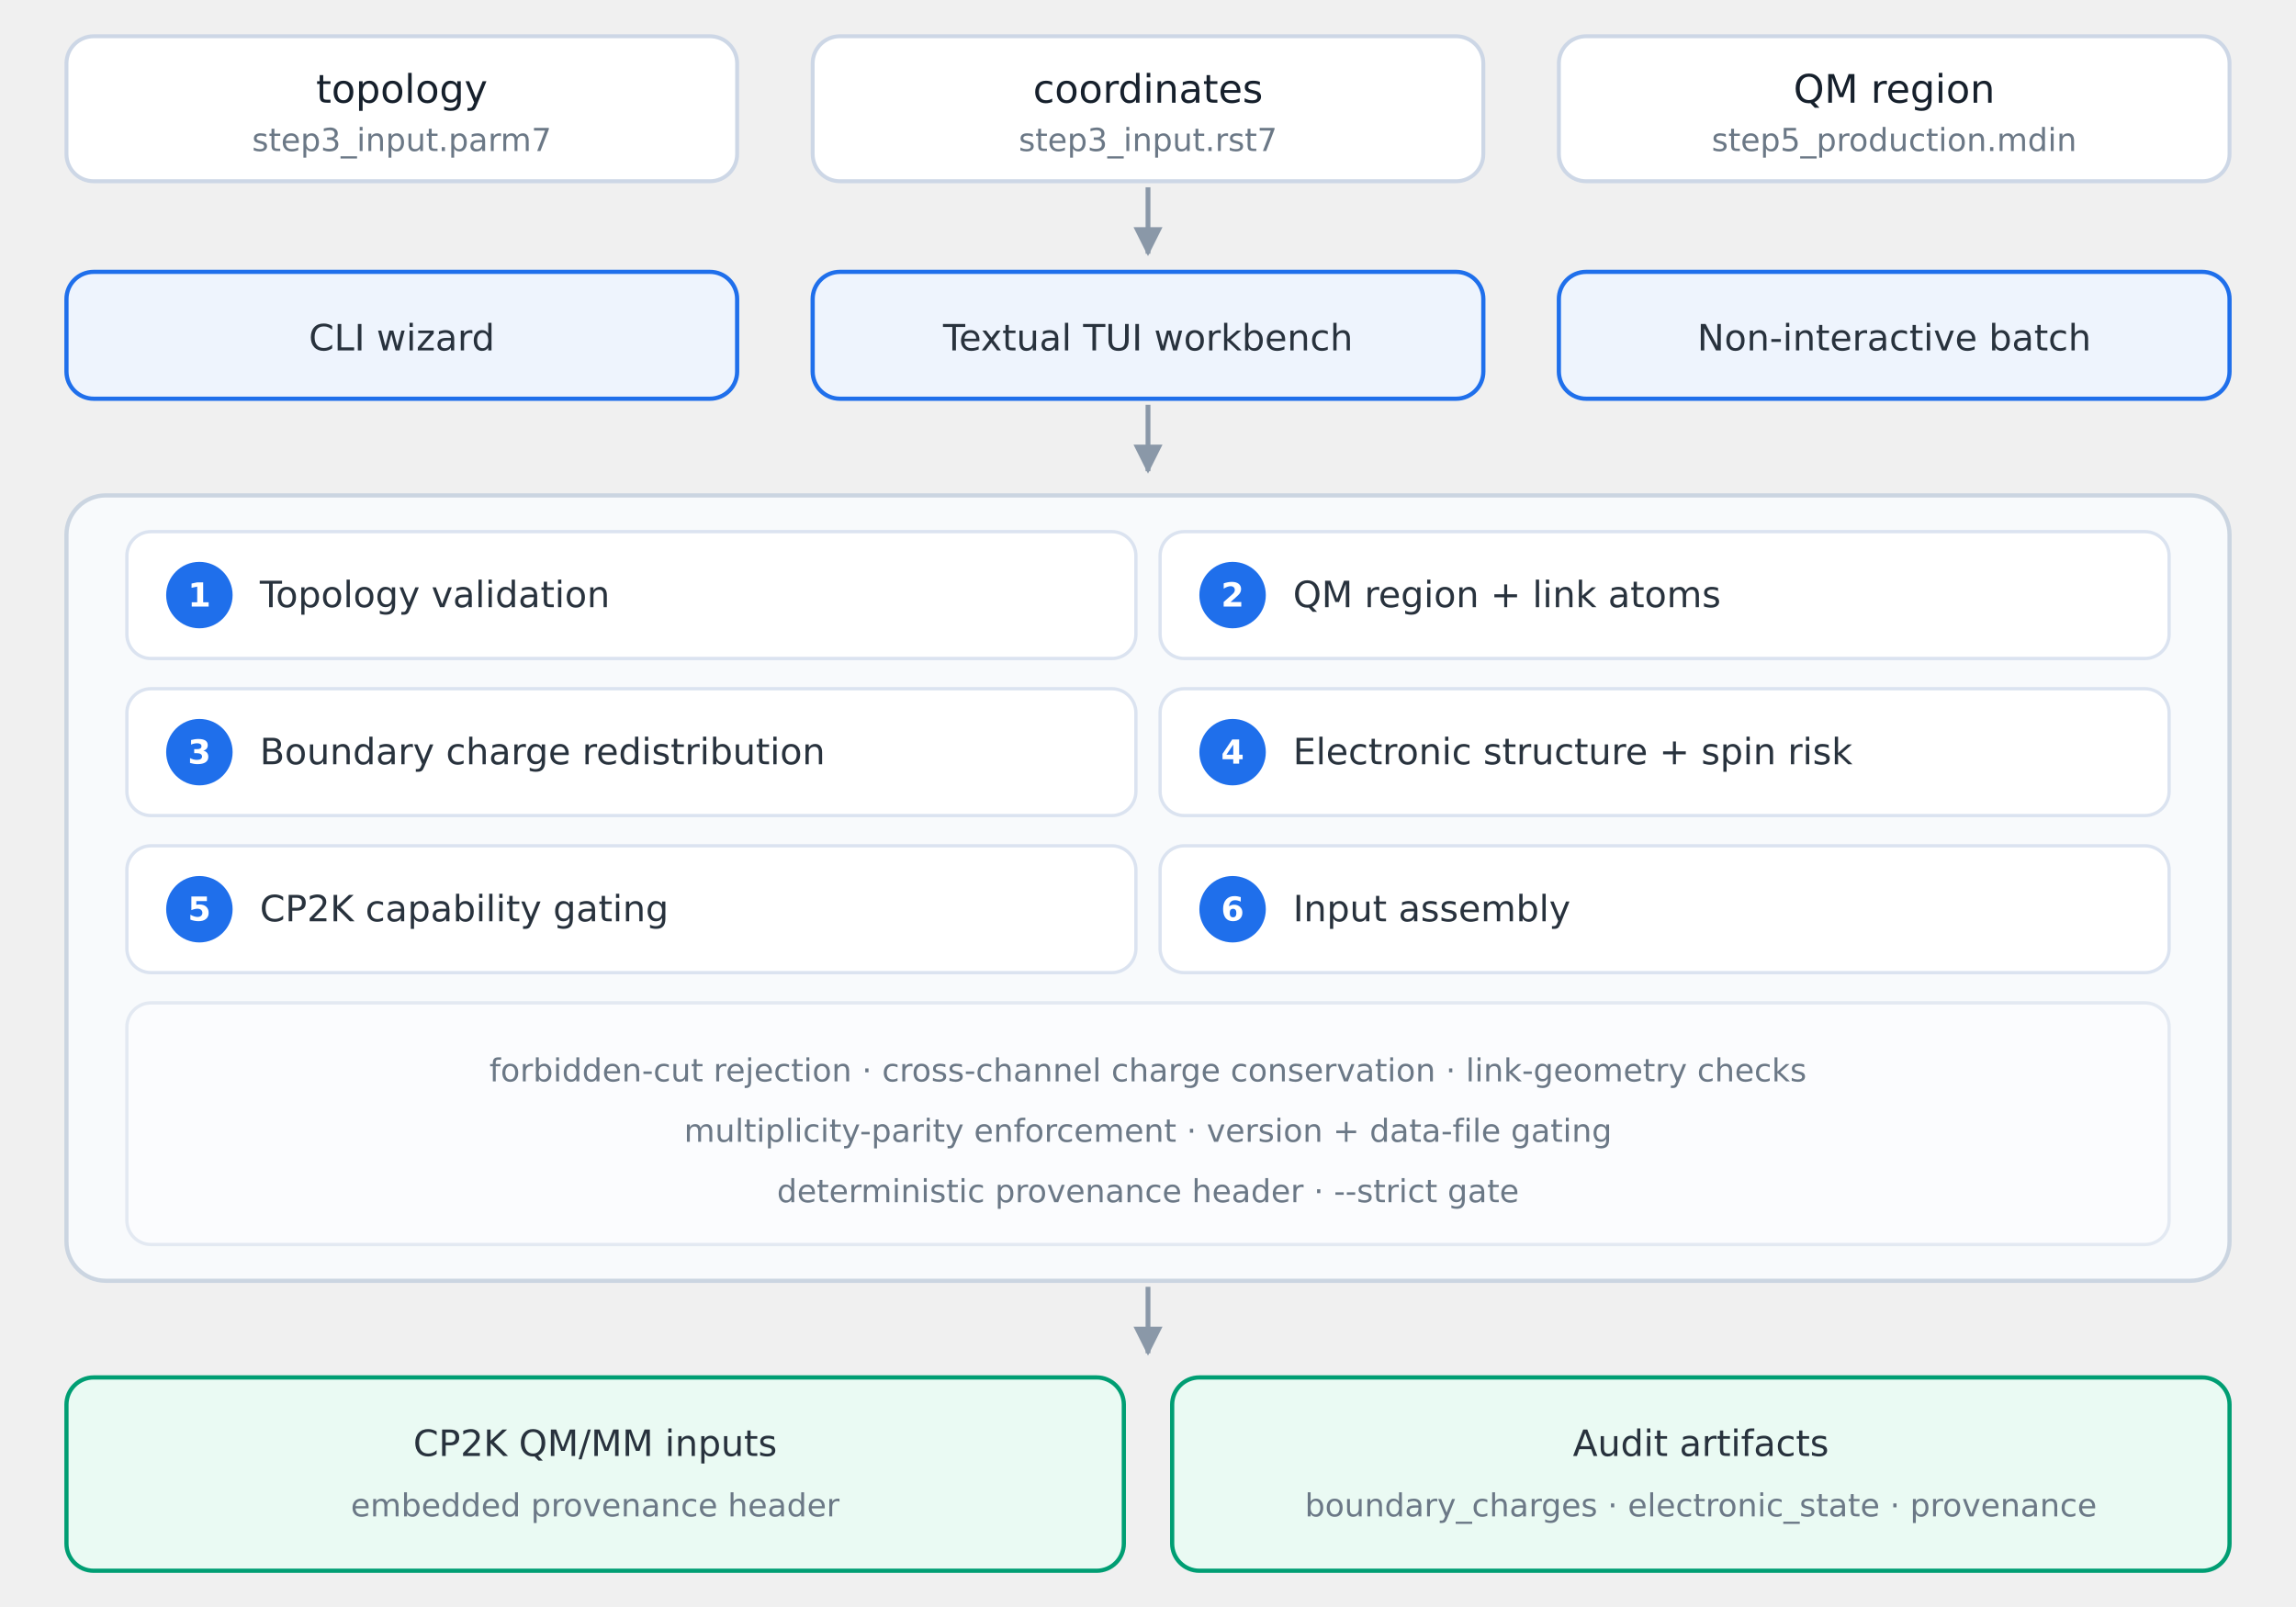
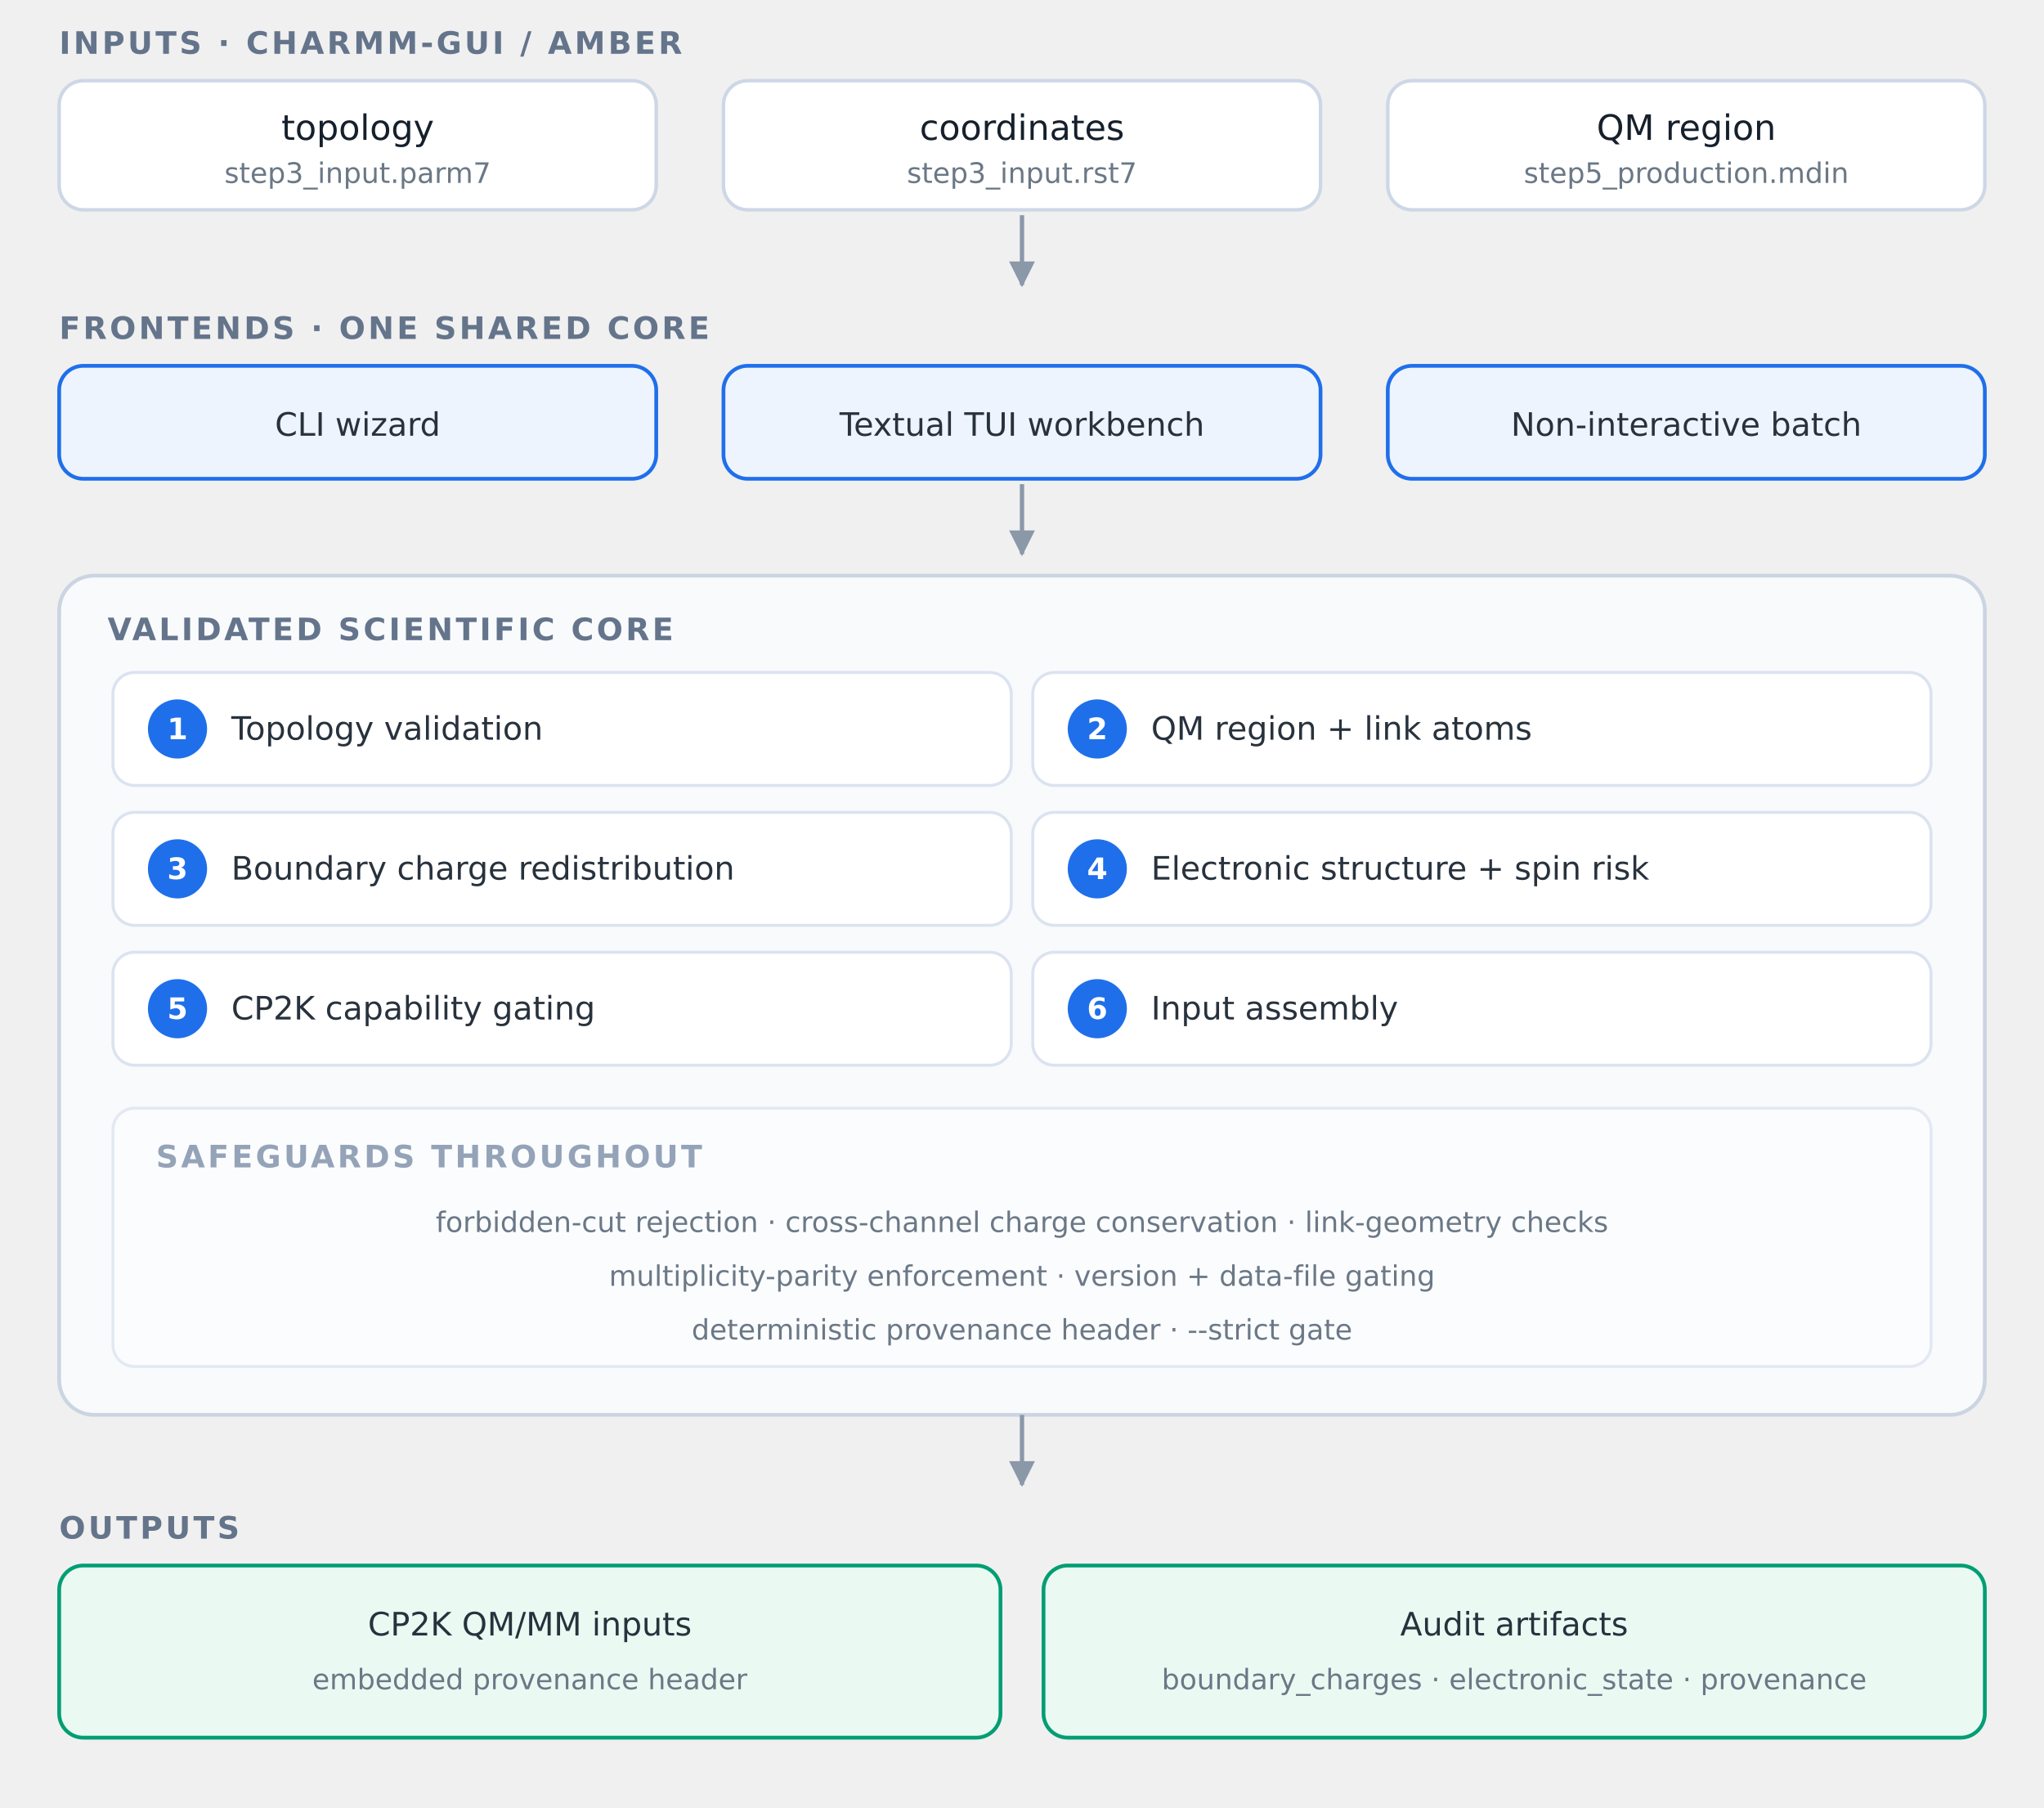
- <svg xmlns="http://www.w3.org/2000/svg" viewBox="0 0 760 532" width="760" height="532" role="img" aria-label="charmmgui2cp2k architecture and data flow">
+ <svg xmlns="http://www.w3.org/2000/svg" viewBox="0 0 760 672" width="760" height="672" role="img" aria-label="charmmgui2cp2k architecture and data flow">
  <defs>
    <marker id="arrow" markerWidth="9" markerHeight="9" refX="5.5" refY="3" orient="auto" markerUnits="strokeWidth">
      <path d="M0,0 L6,3 L0,6 Z" fill="#8a98a8" />
    </marker>
    <style>
      text{font-family:"DejaVu Sans","Arial","Helvetica",sans-serif;}
+       .band {fill:#64748b; font-size:11.5px; font-weight:700; letter-spacing:.09em;}
      .box  {fill:#ffffff; stroke:#cdd7e6; stroke-width:1.3;}
      .boxh {fill:#eef4fd; stroke:#1f6feb; stroke-width:1.4;}
      .core {fill:#f8fafc; stroke:#cbd5e1; stroke-width:1.4;}
      .step {fill:#ffffff; stroke:#dbe3f0; stroke-width:1.1;}
      .safe {fill:#fbfcfe; stroke:#e3e9f2; stroke-width:1.1;}
      .out  {fill:#eafaf3; stroke:#009E73; stroke-width:1.4;}
      .badge{fill:#1f6feb;}
      .bnum {fill:#ffffff; font-size:11px; font-weight:700; text-anchor:middle; dominant-baseline:central;}
      .t    {fill:#16202c; font-size:13px; text-anchor:middle;}
      .ts   {fill:#28323d; font-size:12px;}
      .tc   {fill:#28323d; font-size:12px; text-anchor:middle;}
      .tsub {fill:#6b7886; font-size:10.5px; text-anchor:middle;}
      .flow {stroke:#8a98a8; stroke-width:1.6; fill:none;}
    </style>
  </defs>
-   <rect class="box" x="22" y="12" width="222" height="48" rx="9" />
-   <rect class="box" x="269" y="12" width="222" height="48" rx="9" />
-   <rect class="box" x="516" y="12" width="222" height="48" rx="9" />
-   <text class="t" x="133" y="34">topology</text>
-   <text class="tsub" x="133" y="50">step3_input.parm7</text>
-   <text class="t" x="380" y="34">coordinates</text>
-   <text class="tsub" x="380" y="50">step3_input.rst7</text>
-   <text class="t" x="627" y="34">QM region</text>
-   <text class="tsub" x="627" y="50">step5_production.mdin</text>
-   <path class="flow" d="M380,62 L380,84" marker-end="url(#arrow)" />
-   <rect class="boxh" x="22" y="90" width="222" height="42" rx="9" />
-   <rect class="boxh" x="269" y="90" width="222" height="42" rx="9" />
-   <rect class="boxh" x="516" y="90" width="222" height="42" rx="9" />
-   <text class="tc" x="133" y="116">CLI wizard</text>
-   <text class="tc" x="380" y="116">Textual TUI workbench</text>
-   <text class="tc" x="627" y="116">Non-interactive batch</text>
-   <path class="flow" d="M380,134 L380,156" marker-end="url(#arrow)" />
-   <rect class="core" x="22" y="164" width="716" height="260" rx="13" />
+   <text class="band" x="22" y="20">INPUTS · CHARMM-GUI / AMBER</text>
+   <rect class="box" x="22" y="30" width="222" height="48" rx="9" />
+   <rect class="box" x="269" y="30" width="222" height="48" rx="9" />
+   <rect class="box" x="516" y="30" width="222" height="48" rx="9" />
+   <text class="t" x="133" y="52">topology</text>
+   <text class="tsub" x="133" y="68">step3_input.parm7</text>
+   <text class="t" x="380" y="52">coordinates</text>
+   <text class="tsub" x="380" y="68">step3_input.rst7</text>
+   <text class="t" x="627" y="52">QM region</text>
+   <text class="tsub" x="627" y="68">step5_production.mdin</text>
+   <path class="flow" d="M380,80 L380,106" marker-end="url(#arrow)" />
+   <text class="band" x="22" y="126">FRONTENDS · ONE SHARED CORE</text>
+   <rect class="boxh" x="22" y="136" width="222" height="42" rx="9" />
+   <rect class="boxh" x="269" y="136" width="222" height="42" rx="9" />
+   <rect class="boxh" x="516" y="136" width="222" height="42" rx="9" />
+   <text class="tc" x="133" y="162">CLI wizard</text>
+   <text class="tc" x="380" y="162">Textual TUI workbench</text>
+   <text class="tc" x="627" y="162">Non-interactive batch</text>
+   <path class="flow" d="M380,180 L380,206" marker-end="url(#arrow)" />
+   <rect class="core" x="22" y="214" width="716" height="312" rx="13" />
+   <text class="band" x="40" y="238">VALIDATED SCIENTIFIC CORE</text>
  <g>
-     <rect class="step" x="42" y="176" width="334" height="42" rx="8" />
-     <circle class="badge" cx="66" cy="197" r="11" />
-     <text class="bnum" x="66" y="197">1</text>
-     <text class="ts" x="86" y="201">Topology validation</text>
-     <rect class="step" x="384" y="176" width="334" height="42" rx="8" />
-     <circle class="badge" cx="408" cy="197" r="11" />
-     <text class="bnum" x="408" y="197">2</text>
-     <text class="ts" x="428" y="201">QM region + link atoms</text>
-     <rect class="step" x="42" y="228" width="334" height="42" rx="8" />
-     <circle class="badge" cx="66" cy="249" r="11" />
-     <text class="bnum" x="66" y="249">3</text>
-     <text class="ts" x="86" y="253">Boundary charge redistribution</text>
-     <rect class="step" x="384" y="228" width="334" height="42" rx="8" />
-     <circle class="badge" cx="408" cy="249" r="11" />
-     <text class="bnum" x="408" y="249">4</text>
-     <text class="ts" x="428" y="253">Electronic structure + spin risk</text>
-     <rect class="step" x="42" y="280" width="334" height="42" rx="8" />
-     <circle class="badge" cx="66" cy="301" r="11" />
-     <text class="bnum" x="66" y="301">5</text>
-     <text class="ts" x="86" y="305">CP2K capability gating</text>
-     <rect class="step" x="384" y="280" width="334" height="42" rx="8" />
-     <circle class="badge" cx="408" cy="301" r="11" />
-     <text class="bnum" x="408" y="301">6</text>
-     <text class="ts" x="428" y="305">Input assembly</text>
-     <rect class="safe" x="42" y="332" width="676" height="80" rx="8" />
-     <text class="tsub" x="380" y="358">forbidden-cut rejection · cross-channel charge conservation · link-geometry checks</text>
-     <text class="tsub" x="380" y="378">multiplicity-parity enforcement · version + data-file gating</text>
-     <text class="tsub" x="380" y="398">deterministic provenance header · --strict gate</text>
+     <rect class="step" x="42" y="250" width="334" height="42" rx="8" />
+     <circle class="badge" cx="66" cy="271" r="11" />
+     <text class="bnum" x="66" y="271">1</text>
+     <text class="ts" x="86" y="275">Topology validation</text>
+     <rect class="step" x="384" y="250" width="334" height="42" rx="8" />
+     <circle class="badge" cx="408" cy="271" r="11" />
+     <text class="bnum" x="408" y="271">2</text>
+     <text class="ts" x="428" y="275">QM region + link atoms</text>
+     <rect class="step" x="42" y="302" width="334" height="42" rx="8" />
+     <circle class="badge" cx="66" cy="323" r="11" />
+     <text class="bnum" x="66" y="323">3</text>
+     <text class="ts" x="86" y="327">Boundary charge redistribution</text>
+     <rect class="step" x="384" y="302" width="334" height="42" rx="8" />
+     <circle class="badge" cx="408" cy="323" r="11" />
+     <text class="bnum" x="408" y="323">4</text>
+     <text class="ts" x="428" y="327">Electronic structure + spin risk</text>
+     <rect class="step" x="42" y="354" width="334" height="42" rx="8" />
+     <circle class="badge" cx="66" cy="375" r="11" />
+     <text class="bnum" x="66" y="375">5</text>
+     <text class="ts" x="86" y="379">CP2K capability gating</text>
+     <rect class="step" x="384" y="354" width="334" height="42" rx="8" />
+     <circle class="badge" cx="408" cy="375" r="11" />
+     <text class="bnum" x="408" y="375">6</text>
+     <text class="ts" x="428" y="379">Input assembly</text>
+     <rect class="safe" x="42" y="412" width="676" height="96" rx="8" />
+     <text class="band" x="58" y="434" style="fill:#94a3b8;">SAFEGUARDS THROUGHOUT</text>
+     <text class="tsub" x="380" y="458">forbidden-cut rejection · cross-channel charge conservation · link-geometry checks</text>
+     <text class="tsub" x="380" y="478">multiplicity-parity enforcement · version + data-file gating</text>
+     <text class="tsub" x="380" y="498">deterministic provenance header · --strict gate</text>
  </g>
-   <path class="flow" d="M380,426 L380,448" marker-end="url(#arrow)" />
-   <rect class="out" x="22" y="456" width="350" height="64" rx="9" />
-   <rect class="out" x="388" y="456" width="350" height="64" rx="9" />
-   <text class="tc" x="197" y="482">CP2K QM/MM inputs</text>
-   <text class="tsub" x="197" y="502">embedded provenance header</text>
-   <text class="tc" x="563" y="482">Audit artifacts</text>
-   <text class="tsub" x="563" y="502">boundary_charges · electronic_state · provenance</text>
+   <path class="flow" d="M380,526 L380,552" marker-end="url(#arrow)" />
+   <text class="band" x="22" y="572">OUTPUTS</text>
+   <rect class="out" x="22" y="582" width="350" height="64" rx="9" />
+   <rect class="out" x="388" y="582" width="350" height="64" rx="9" />
+   <text class="tc" x="197" y="608">CP2K QM/MM inputs</text>
+   <text class="tsub" x="197" y="628">embedded provenance header</text>
+   <text class="tc" x="563" y="608">Audit artifacts</text>
+   <text class="tsub" x="563" y="628">boundary_charges · electronic_state · provenance</text>
</svg>
